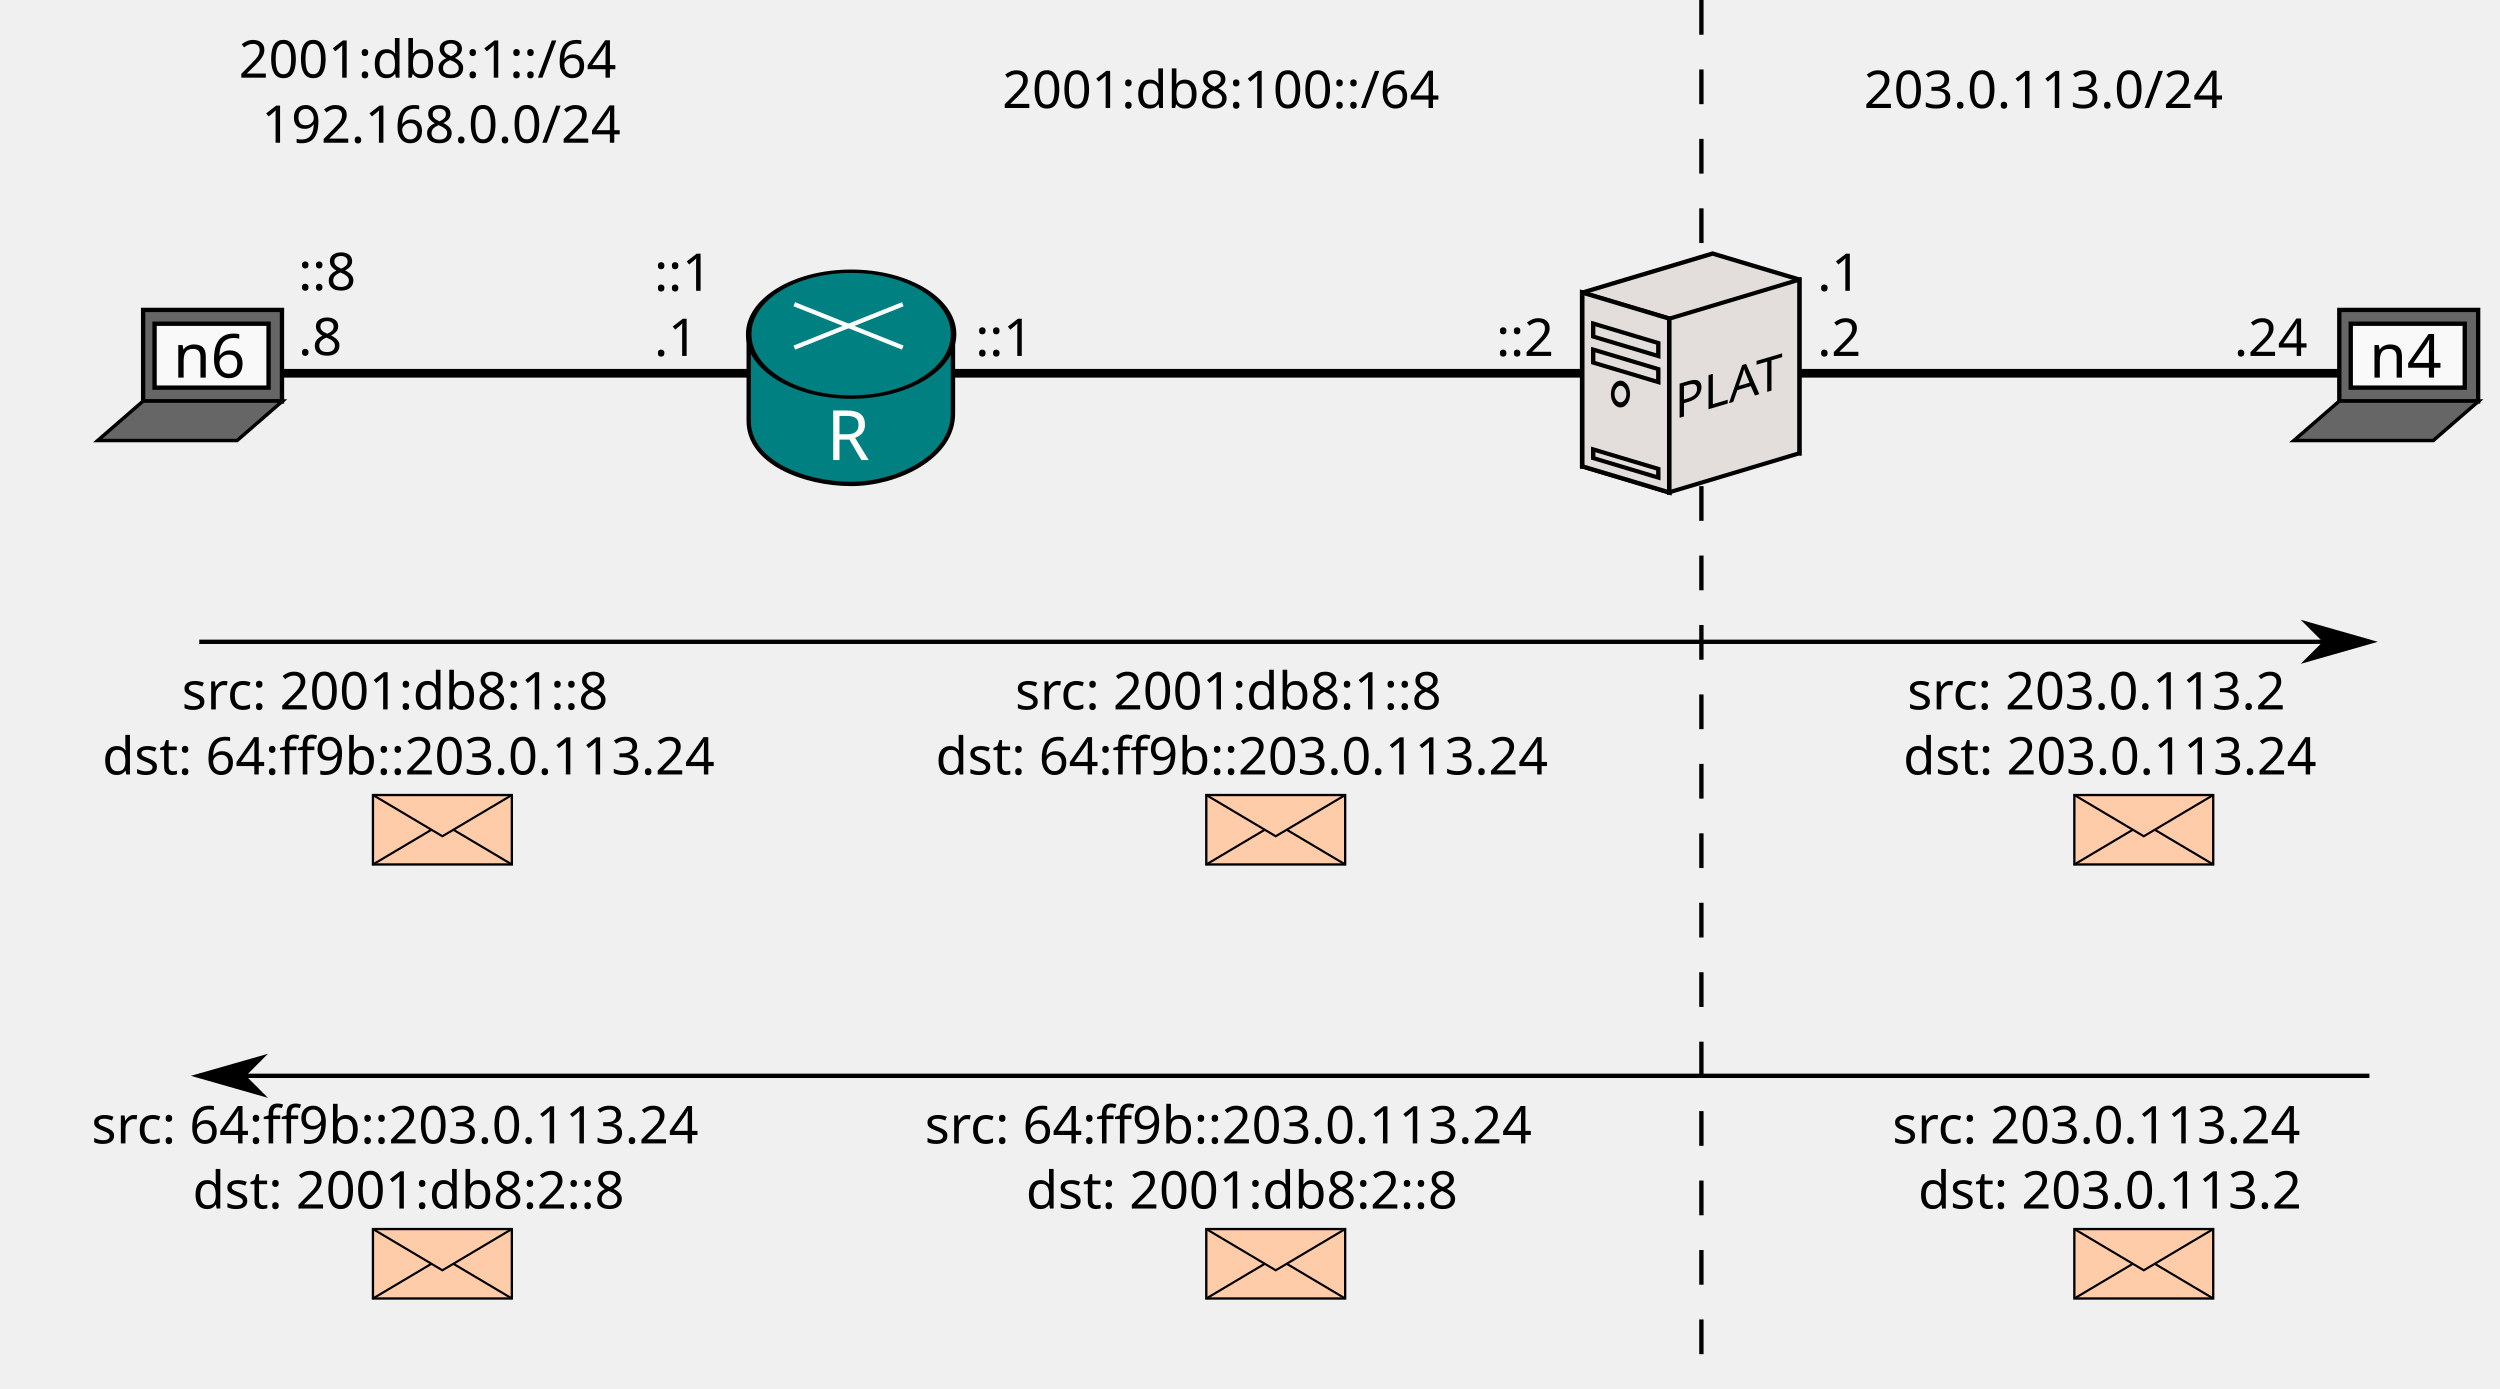
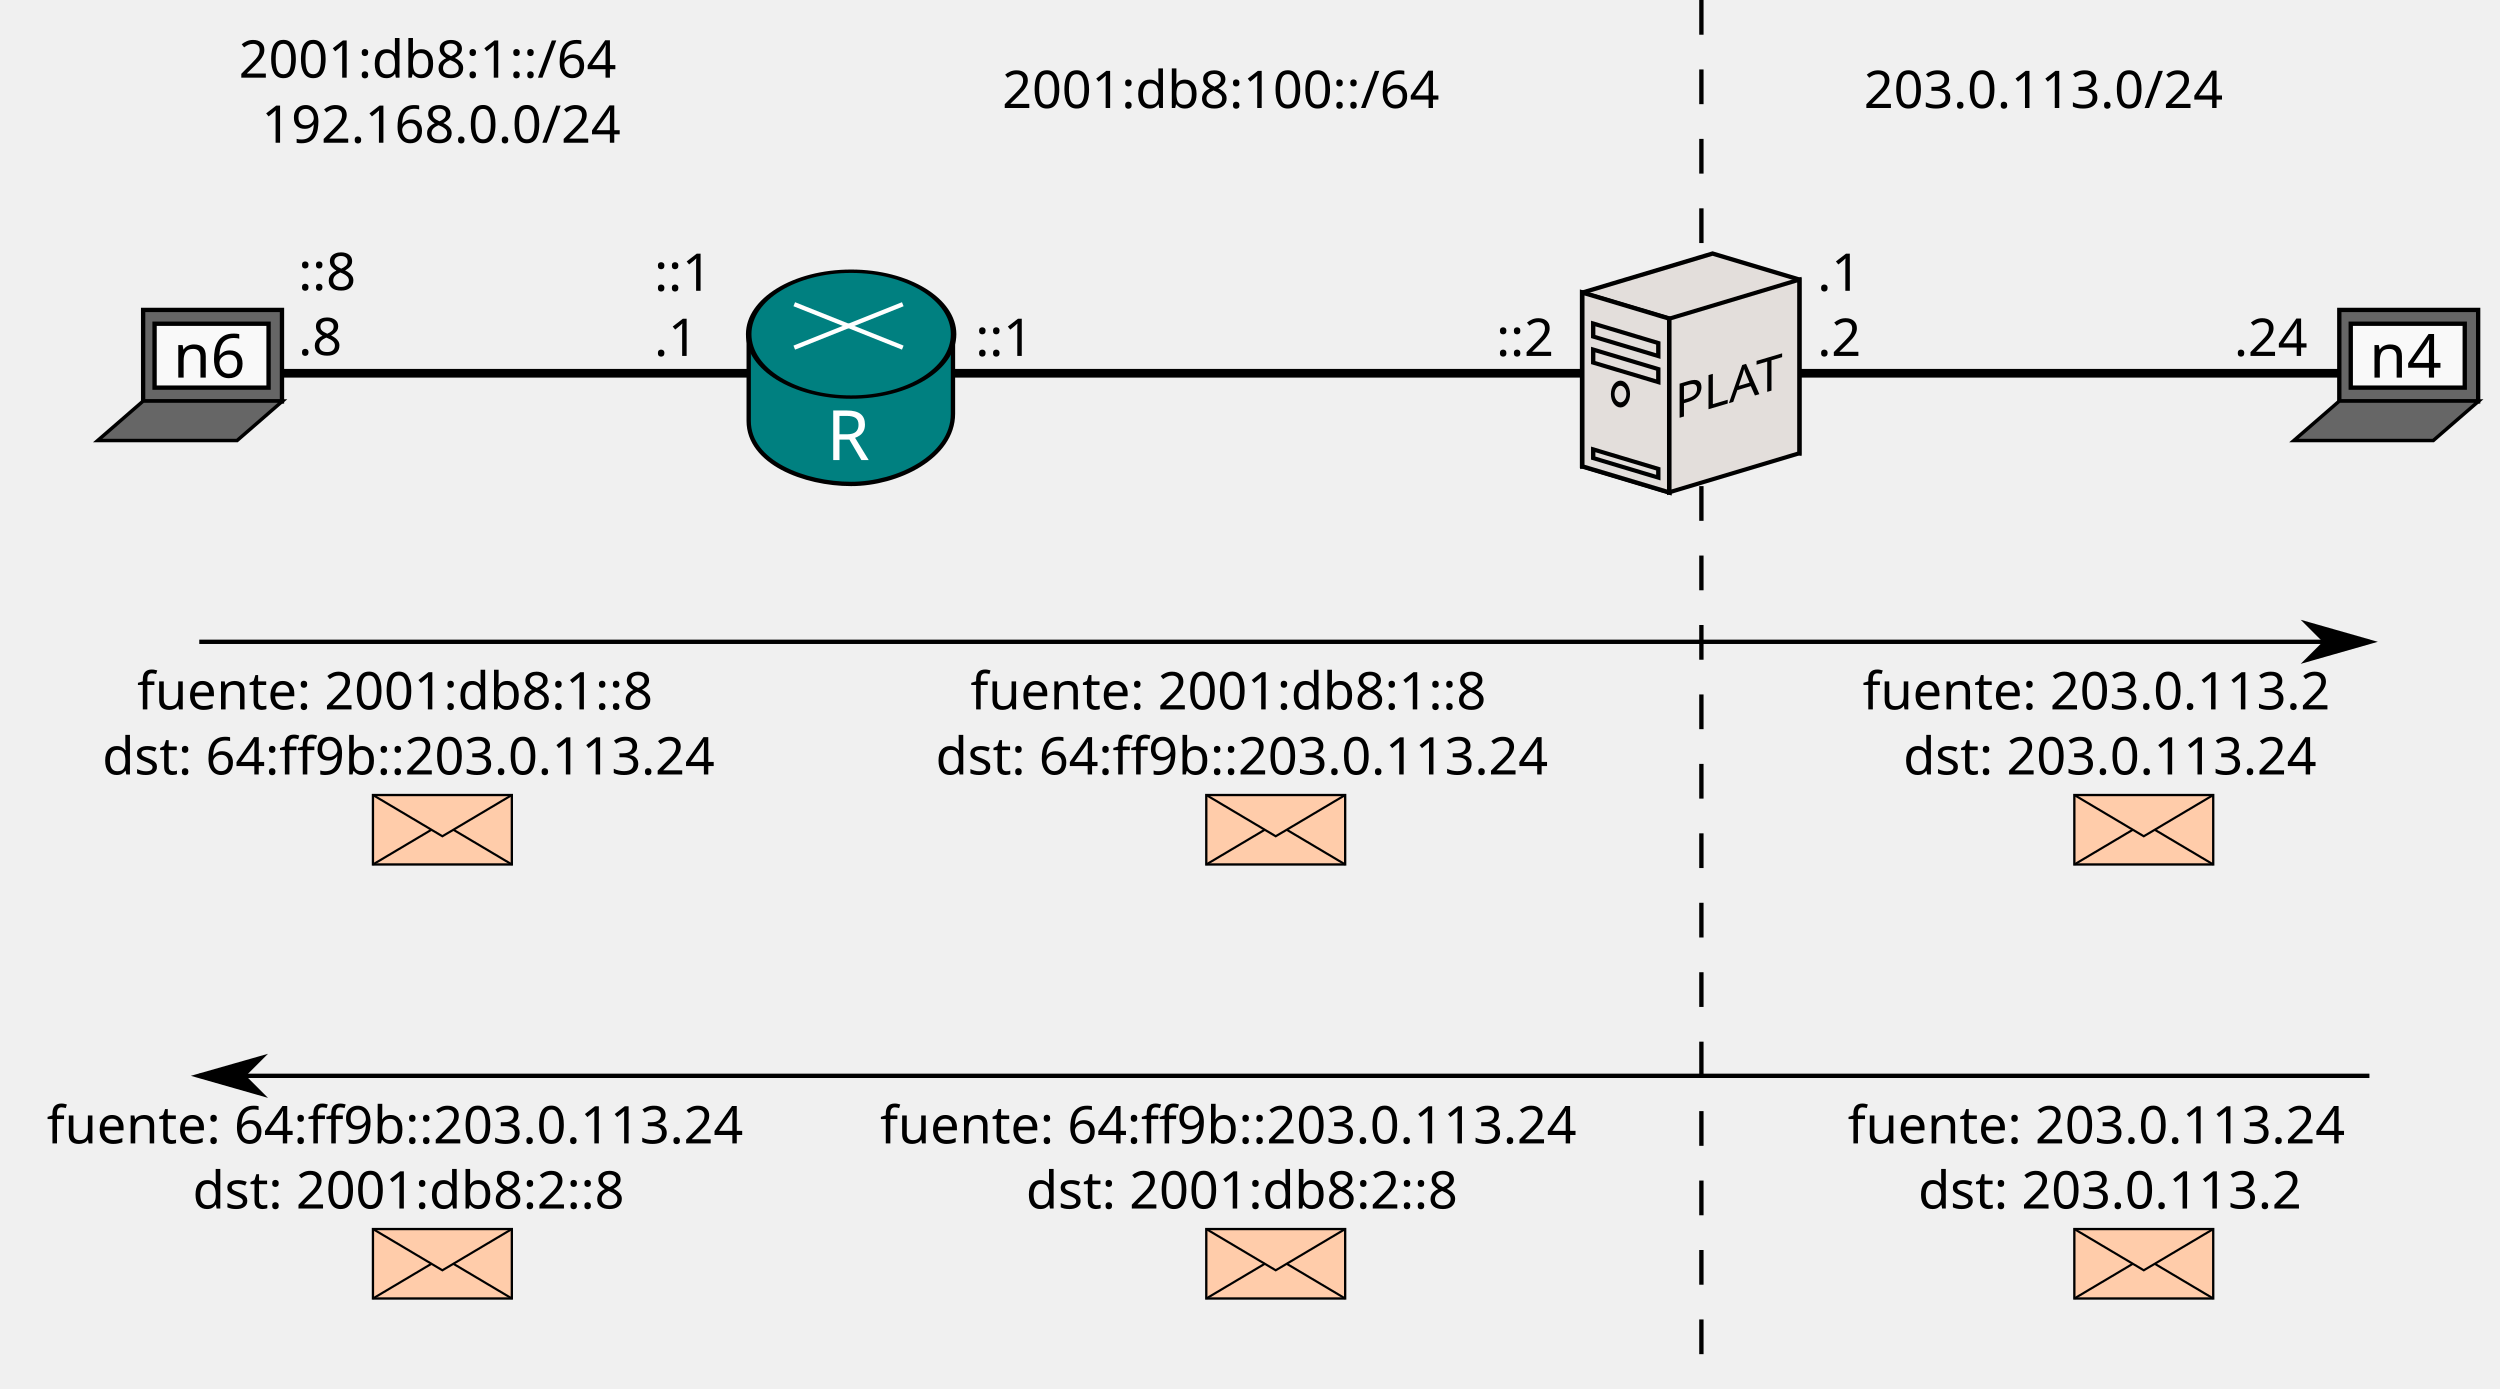
<svg xmlns="http://www.w3.org/2000/svg" xmlns:xlink="http://www.w3.org/1999/xlink" width="576" height="320" id="svg2" version="1.1">
  <defs id="defs4">
    <marker orient="auto" refY="0" refX="0" id="Arrow1Lend" style="overflow:visible">
      <path id="path4713" d="M 0,0 5,-5 -12.5,0 5,5 0,0 z" style="fill-rule:evenodd;stroke:#000000;stroke-width:1pt" transform="matrix(-0.8,0,0,-0.8,-10,0)" />
    </marker>
    <marker orient="auto" refY="0" refX="0" id="Arrow1Lstart" style="overflow:visible">
      <path id="path4007" d="M 0,0 5,-5 -12.5,0 5,5 0,0 z" style="fill-rule:evenodd;stroke:#000000;stroke-width:1pt" transform="matrix(0.8,0,0,0.8,10,0)" />
    </marker>
    <marker orient="auto" refY="0" refX="0" id="Arrow2Lend" style="overflow:visible">
      <path id="path4784" style="fill-rule:evenodd;stroke-width:0.625;stroke-linejoin:round" d="M 8.719,4.034 -2.207,0.016 8.719,-4.002 c -1.745,2.372 -1.735,5.617 -6e-7,8.035 z" transform="matrix(-1.1,0,0,-1.1,-1.1,0)" />
    </marker>
  </defs>
  <g id="layer1" transform="translate(0,-732.3622)" style="display:inline">
    <path style="fill:none;stroke:#000000;stroke-width:2;stroke-linecap:butt;stroke-linejoin:miter;stroke-opacity:1;stroke-miterlimit:4;stroke-dasharray:none" d="m 48,818.362 504,0" id="path3823" />
    <path style="fill:none;stroke:#000000;stroke-width:1;stroke-linecap:butt;stroke-linejoin:miter;stroke-miterlimit:4;stroke-opacity:1;stroke-dasharray:8, 8;stroke-dashoffset:0" d="m 392,732.362 0,320" id="path3076" />
    <g id="g3150" transform="translate(-99.99997,45.09375)">
      <path id="path3789" d="m 272.5,764.425 0,19.844 c 0,9.528 12.858,14.5 23.594,14.5 10.735,0 23.469,-6.296 23.469,-16.156 l 0,-18.188 z" style="fill:#008080;stroke:#000000;stroke-width:1;stroke-miterlimit:4;stroke-opacity:1;stroke-dasharray:none" />
-       <path transform="matrix(0.4859544,0,0,0.2985185,260.004,694.0408)" d="m 122.857,235.219 c 0,26.825 -21.746,48.571 -48.571,48.571 -26.825,0 -48.571,-21.746 -48.571,-48.571 0,-26.825 21.746,-48.571 48.571,-48.571 26.825,0 48.571,21.746 48.571,48.571 z" id="path3771" style="fill:#008080;stroke:#000000;stroke-width:2.626;stroke-miterlimit:4;stroke-opacity:1;stroke-dasharray:none" />
+       <path transform="matrix(0.4859544,0,0,0.2985185,260.004,694.0408)" d="m 122.857,235.219 a 48.571,48.571 0 0 1 -48.571,48.571 48.571,48.571 0 0 1 -48.571,-48.571 48.571,48.571 0 0 1 48.571,-48.571 48.571,48.571 0 0 1 48.571,48.571 z" id="path3771" style="fill:#008080;stroke:#000000;stroke-width:2.626;stroke-miterlimit:4;stroke-opacity:1;stroke-dasharray:none" />
      <path id="path3800" d="m 283,757.362 25,10" style="fill:none;stroke:#ffffff;stroke-width:1px;stroke-linecap:butt;stroke-linejoin:miter;stroke-opacity:1" />
      <path id="path3802" d="m 308,757.362 -25,10" style="fill:none;stroke:#ffffff;stroke-width:1px;stroke-linecap:butt;stroke-linejoin:miter;stroke-opacity:1" />
    </g>
    <text xml:space="preserve" style="font-size:16px;font-style:normal;font-weight:normal;line-height:125%;letter-spacing:0px;word-spacing:0px;fill:#ffffff;fill-opacity:1;stroke:none;font-family:Sans" x="190.43" y="838.362" id="text3019">
      <tspan id="tspan3021" x="190.43" y="838.362">R</tspan>
    </text>
    <g id="g3141" style="display:inline" transform="matrix(0.7270794,0,0,0.7270794,12.98127,12.80632)">
      <rect style="fill:#666666;stroke:#000000;stroke-width:1.375;stroke-miterlimit:4;stroke-dasharray:none" id="rect3143" width="44" height="29" x="27.5" y="163.5" transform="translate(0,924.3622)" />
      <rect style="fill:#666666;stroke:#000000;stroke-width:1.699;stroke-miterlimit:4;stroke-dasharray:none" id="rect3145" width="44.176" height="19.089" x="1313.716" y="1703.361" transform="matrix(1,0,-0.7551013,0.6556081,0,0)" />
      <rect transform="translate(0,924.3622)" style="fill:#f9f9f9;stroke:#000000;stroke-width:1.375;stroke-miterlimit:4;stroke-dasharray:none" id="rect3147" width="36.125" height="20.25" x="31.125" y="167.875" />
    </g>
    <text xml:space="preserve" style="font-size:14px;font-style:normal;font-weight:normal;line-height:125%;letter-spacing:0px;word-spacing:0px;fill:#000000;fill-opacity:1;stroke:none;font-family:Sans" x="39.891" y="819.362" id="text3023">
      <tspan id="tspan3025" x="39.891" y="819.362">n6</tspan>
    </text>
    <g id="use3037" style="display:inline" transform="translate(364.5723,596.1521)">
      <path style="fill:#e3dedb;stroke:#000000;stroke-width:1;stroke-miterlimit:4;stroke-opacity:1;stroke-dasharray:none;stroke-dashoffset:0;display:inline" d="m 30,194.625 -30,9 0,40 30,-9 20,6 0,-40 -20,-6 z" id="path3046" />
      <rect style="fill:#ffe680;stroke:#000000;stroke-width:1.145;stroke-miterlimit:4;stroke-opacity:1;stroke-dasharray:none;stroke-dashoffset:0;display:inline" id="rect3048" width="20" height="40" x="0" y="1000" transform="matrix(1,0.3,0,1,0,-796.3622)" />
      <rect transform="matrix(1,-0.3,0,1,0,-796.3622)" y="1012" x="20" height="40" width="30" id="rect3050" style="fill:#e3dedb;stroke:#000000;stroke-width:1;stroke-miterlimit:4;stroke-opacity:1;stroke-dasharray:none;stroke-dashoffset:0;display:inline" />
      <rect transform="matrix(1,0.3,0,1,0,-796.3622)" y="1000" x="0" height="40" width="20" id="rect3052" style="fill:#e3dedb;stroke:#000000;stroke-width:1;stroke-miterlimit:4;stroke-opacity:1;stroke-dasharray:none;stroke-dashoffset:0;display:inline" />
      <rect style="fill:none;stroke:#000000;stroke-width:1;stroke-miterlimit:4;stroke-opacity:1;stroke-dasharray:none;stroke-dashoffset:0;display:inline" id="rect3054" width="15" height="3" x="2.5" y="210" transform="matrix(1,0.3,0,1,0,0)" />
      <rect transform="matrix(1,0.3,0,1,0,0)" y="216" x="2.5" height="3" width="15" id="rect3056" style="fill:none;stroke:#000000;stroke-width:1;stroke-miterlimit:4;stroke-opacity:1;stroke-dasharray:none;stroke-dashoffset:0;display:inline" />
      <rect style="fill:none;stroke:#000000;stroke-width:1;stroke-miterlimit:4;stroke-opacity:1;stroke-dasharray:none;stroke-dashoffset:0;display:inline" id="rect3058" width="15" height="2" x="2.5" y="239" transform="matrix(1,0.3,0,1,0,0)" />
-       <path style="fill:none;stroke:#000000;stroke-width:1.184;stroke-miterlimit:4;stroke-opacity:1;stroke-dasharray:none;stroke-dashoffset:0" id="path3060" d="m 12,227 c 0,1.381 -1.119,2.5 -2.5,2.5 -1.381,0 -2.5,-1.119 -2.5,-2.5 0,-1.381 1.119,-2.5 2.5,-2.5 1.381,0 2.5,1.119 2.5,2.5 z" transform="matrix(0.7130212,0,0,1,2.008852,0)" />
+       <path style="fill:none;stroke:#000000;stroke-width:1.184;stroke-miterlimit:4;stroke-opacity:1;stroke-dasharray:none;stroke-dashoffset:0" id="path3060" d="M 12,227 A 2.5,2.5 0 0 1 9.5,229.5 2.5,2.5 0 0 1 7,227 2.5,2.5 0 0 1 9.5,224.5 2.5,2.5 0 0 1 12,227 Z" transform="matrix(0.7130212,0,0,1,2.008852,0)" />
    </g>
    <use x="0" y="0" xlink:href="#g3141" id="use3051" transform="translate(506,0)" width="512" height="256" />
    <text id="text3053" y="819.362" x="545.891" style="font-size:14px;font-style:normal;font-weight:normal;line-height:125%;letter-spacing:0px;word-spacing:0px;fill:#000000;fill-opacity:1;stroke:none;font-family:Sans" xml:space="preserve">
      <tspan y="819.362" x="545.891" id="tspan3055">n4</tspan>
    </text>
    <flowRoot xml:space="preserve" id="flowRoot3068" style="font-size:12px;font-style:normal;font-weight:normal;line-height:125%;letter-spacing:0px;word-spacing:0px;fill:#000000;fill-opacity:1;stroke:none;font-family:Sans" transform="translate(0,796.3622)">
      <flowRegion id="flowRegion3070">
        <rect id="rect3072" width="198.741" height="116.942" x="13.33" y="-59.077" />
      </flowRegion>
      <flowPara id="flowPara3074" />
    </flowRoot>
    <text xml:space="preserve" style="font-size:12px;font-style:normal;font-weight:normal;text-align:center;line-height:125%;letter-spacing:0px;word-spacing:0px;text-anchor:middle;fill:#000000;fill-opacity:1;stroke:none;font-family:Sans" x="109.438" y="750.249" id="text3028">
      <tspan id="tspan3030" x="109.438" y="750.249">2001:db8:1::/64</tspan>
      <tspan x="109.438" y="765.249" id="tspan3032">192.168.0.0/24</tspan>
    </text>
    <text xml:space="preserve" style="font-size:12px;font-style:normal;font-weight:normal;line-height:125%;letter-spacing:0px;word-spacing:0px;fill:#000000;fill-opacity:1;stroke:none;font-family:Sans" x="68.717" y="799.192" id="text3034">
      <tspan id="tspan3036" x="68.717" y="799.192">::8</tspan>
      <tspan x="68.717" y="814.192" id="tspan3038">.8</tspan>
    </text>
    <text xml:space="preserve" style="font-size:12px;font-style:normal;font-weight:normal;line-height:125%;letter-spacing:0px;word-spacing:0px;fill:#000000;fill-opacity:1;stroke:none;font-family:Sans" x="150.717" y="799.362" id="text3040">
      <tspan id="tspan3042" x="150.717" y="799.362">::1</tspan>
      <tspan x="150.717" y="814.362" id="tspan3044">.1</tspan>
    </text>
    <text id="text3046" y="757.249" x="289.078" style="font-size:12px;font-style:normal;font-weight:normal;text-align:center;line-height:125%;letter-spacing:0px;word-spacing:0px;text-anchor:middle;fill:#000000;fill-opacity:1;stroke:none;font-family:Sans" xml:space="preserve">
      <tspan id="tspan3050" y="757.249" x="289.078">2001:db8:100::/64</tspan>
    </text>
    <text xml:space="preserve" style="font-size:12px;font-style:normal;font-weight:normal;line-height:125%;letter-spacing:0px;word-spacing:0px;fill:#000000;fill-opacity:1;stroke:none;font-family:Sans" x="429.428" y="757.249" id="text3054">
      <tspan id="tspan3056" x="429.428" y="757.249">203.0.113.0/24</tspan>
    </text>
    <text id="text3058" y="814.362" x="224.717" style="font-size:12px;font-style:normal;font-weight:normal;line-height:125%;letter-spacing:0px;word-spacing:0px;fill:#000000;fill-opacity:1;stroke:none;font-family:Sans" xml:space="preserve">
      <tspan id="tspan3062" y="814.362" x="224.717">::1</tspan>
    </text>
    <text xml:space="preserve" style="font-size:12px;font-style:normal;font-weight:normal;line-height:125%;letter-spacing:0px;word-spacing:0px;fill:#000000;fill-opacity:1;stroke:none;font-family:Sans" x="344.717" y="814.362" id="text3066">
      <tspan x="344.717" y="814.362" id="tspan3068">::2</tspan>
    </text>
    <text id="text3070" y="799.362" x="418.717" style="font-size:12px;font-style:normal;font-weight:normal;line-height:125%;letter-spacing:0px;word-spacing:0px;fill:#000000;fill-opacity:1;stroke:none;font-family:Sans" xml:space="preserve">
      <tspan id="tspan3072" y="799.362" x="418.717">.1</tspan>
      <tspan y="814.362" x="418.717" id="tspan3074">.2</tspan>
    </text>
    <text xml:space="preserve" style="font-size:12px;font-style:normal;font-weight:normal;line-height:125%;letter-spacing:0px;word-spacing:0px;fill:#000000;fill-opacity:1;stroke:none;font-family:Sans" x="514.717" y="814.362" id="text3076">
      <tspan id="tspan3080" x="514.717" y="814.362">.24</tspan>
    </text>
    <path style="fill:none;stroke:#000000;stroke-width:1;stroke-linecap:butt;stroke-linejoin:miter;stroke-miterlimit:4;stroke-opacity:1;stroke-dasharray:none;marker-start:none;marker-end:url(#Arrow1Lend);display:inline" d="m 45.913,880.234 500,0" id="path4243" />
    <g style="display:inline" id="g3848" transform="matrix(0.5,0,0,0.5,85.92759,405.3536)">
      <path id="rect3839" d="m 0,1020.362 64,0 0,32 -64,0 z" style="fill:#ffccaa;fill-opacity:1;stroke:#000000;stroke-width:1.071;stroke-miterlimit:4;stroke-opacity:1;stroke-dashoffset:0" />
      <path transform="translate(0,540.3622)" id="path3841" d="m 0,480 32,19 32,-19" style="fill:none;stroke:#000000;stroke-width:1px;stroke-linecap:butt;stroke-linejoin:miter;stroke-opacity:1" />
      <path style="fill:none;stroke:#000000;stroke-width:1px;stroke-linecap:butt;stroke-linejoin:miter;stroke-opacity:1" d="m 0,1052.362 26.994,-16.027 m 10.027,0.01 L 64,1052.362" id="path3843" />
    </g>
-     <text xml:space="preserve" style="font-size:12px;font-style:normal;font-weight:normal;text-align:center;line-height:125%;letter-spacing:0px;word-spacing:0px;text-anchor:middle;fill:#000000;fill-opacity:1;stroke:none;display:inline;font-family:Sans" x="101.928" y="895.802" id="text4233">
-       <tspan x="101.928" y="895.802" id="tspan4241">src: 2001:db8:1::8</tspan>
+     <text xml:space="preserve" style="font-style:normal;font-weight:normal;font-size:12px;line-height:125%;font-family:Sans;text-align:center;letter-spacing:0px;word-spacing:0px;text-anchor:middle;display:inline;fill:#000000;fill-opacity:1;stroke:none" x="101.928" y="895.802" id="text4233">
+       <tspan x="101.928" y="895.802" id="tspan4241">fuente: 2001:db8:1::8</tspan>
      <tspan x="101.928" y="910.802" id="tspan3075">dst: 64:ff9b::203.0.113.24</tspan>
    </text>
-     <text id="text4459" y="895.802" x="293.928" style="font-size:12px;font-style:normal;font-weight:normal;text-align:center;line-height:125%;letter-spacing:0px;word-spacing:0px;text-anchor:middle;fill:#000000;fill-opacity:1;stroke:none;display:inline;font-family:Sans" xml:space="preserve">
-       <tspan id="tspan4461" y="895.802" x="293.928">src: 2001:db8:1::8</tspan>
+     <text id="text4459" y="895.802" x="293.928" style="font-style:normal;font-weight:normal;font-size:12px;line-height:125%;font-family:Sans;text-align:center;letter-spacing:0px;word-spacing:0px;text-anchor:middle;display:inline;fill:#000000;fill-opacity:1;stroke:none" xml:space="preserve">
+       <tspan id="tspan4461" y="895.802" x="293.928">fuente: 2001:db8:1::8</tspan>
      <tspan id="tspan4463" y="910.802" x="293.928">dst: 64:ff9b::203.0.113.24</tspan>
    </text>
-     <text xml:space="preserve" style="font-size:12px;font-style:normal;font-weight:normal;text-align:center;line-height:125%;letter-spacing:0px;word-spacing:0px;text-anchor:middle;fill:#000000;fill-opacity:1;stroke:none;display:inline;font-family:Sans" x="493.928" y="895.802" id="text4475">
-       <tspan x="493.928" y="895.802" id="tspan4477">src: 203.0.113.2</tspan>
+     <text xml:space="preserve" style="font-style:normal;font-weight:normal;font-size:12px;line-height:125%;font-family:Sans;text-align:center;letter-spacing:0px;word-spacing:0px;text-anchor:middle;display:inline;fill:#000000;fill-opacity:1;stroke:none" x="493.928" y="895.802" id="text4475">
+       <tspan x="493.928" y="895.802" id="tspan4477">fuente: 203.0.113.2</tspan>
      <tspan x="493.928" y="910.802" id="tspan4479">dst: 203.0.113.24</tspan>
    </text>
    <use x="0" y="0" xlink:href="#g3848" id="use4481" transform="translate(192,0)" width="512" height="192" />
    <use x="0" y="0" xlink:href="#g3848" id="use4483" transform="translate(392,0)" width="512" height="192" />
    <g transform="matrix(0.5,0,0,0.5,85.92759,505.3536)" id="g3340" style="display:inline">
      <path style="fill:#ffccaa;fill-opacity:1;stroke:#000000;stroke-width:1.071;stroke-miterlimit:4;stroke-opacity:1;stroke-dashoffset:0" d="m 0,1020.362 64,0 0,32 -64,0 z" id="path3342" />
      <path style="fill:none;stroke:#000000;stroke-width:1px;stroke-linecap:butt;stroke-linejoin:miter;stroke-opacity:1" d="m 0,480 32,19 32,-19" id="path3344" transform="translate(0,540.3622)" />
      <path id="path3346" d="m 0,1052.362 26.994,-16.027 m 10.027,0.01 L 64,1052.362" style="fill:none;stroke:#000000;stroke-width:1px;stroke-linecap:butt;stroke-linejoin:miter;stroke-opacity:1" />
    </g>
-     <text id="text3348" y="995.802" x="101.928" style="font-size:12px;font-style:normal;font-weight:normal;text-align:center;line-height:125%;letter-spacing:0px;word-spacing:0px;text-anchor:middle;fill:#000000;fill-opacity:1;stroke:none;display:inline;font-family:Sans" xml:space="preserve">
-       <tspan id="tspan3352" y="995.802" x="101.928">src: 64:ff9b::203.0.113.24</tspan>
+     <text id="text3348" y="995.802" x="101.928" style="font-style:normal;font-weight:normal;font-size:12px;line-height:125%;font-family:Sans;text-align:center;letter-spacing:0px;word-spacing:0px;text-anchor:middle;display:inline;fill:#000000;fill-opacity:1;stroke:none" xml:space="preserve">
+       <tspan id="tspan3352" y="995.802" x="101.928">fuente: 64:ff9b::203.0.113.24</tspan>
      <tspan y="1010.803" x="101.928" id="tspan3078">dst: 2001:db8:2::8</tspan>
    </text>
-     <text xml:space="preserve" style="font-size:12px;font-style:normal;font-weight:normal;text-align:center;line-height:125%;letter-spacing:0px;word-spacing:0px;text-anchor:middle;fill:#000000;fill-opacity:1;stroke:none;display:inline;font-family:Sans" x="293.928" y="995.802" id="text3356">
-       <tspan x="293.928" y="995.802" id="tspan3358">src: 64:ff9b::203.0.113.24</tspan>
+     <text xml:space="preserve" style="font-style:normal;font-weight:normal;font-size:12px;line-height:125%;font-family:Sans;text-align:center;letter-spacing:0px;word-spacing:0px;text-anchor:middle;display:inline;fill:#000000;fill-opacity:1;stroke:none" x="293.928" y="995.802" id="text3356">
+       <tspan x="293.928" y="995.802" id="tspan3358">fuente: 64:ff9b::203.0.113.24</tspan>
      <tspan x="293.928" y="1010.803" id="tspan3360">dst: 2001:db8:2::8</tspan>
    </text>
    <path id="path3362" d="m 45.913,980.234 500,0" style="fill:none;stroke:#000000;stroke-width:1;stroke-linecap:butt;stroke-linejoin:miter;stroke-miterlimit:4;stroke-opacity:1;stroke-dasharray:none;marker-start:url(#Arrow1Lstart);marker-end:none;display:inline" />
-     <text id="text3364" y="995.802" x="493.928" style="font-size:12px;font-style:normal;font-weight:normal;text-align:center;line-height:125%;letter-spacing:0px;word-spacing:0px;text-anchor:middle;fill:#000000;fill-opacity:1;stroke:none;display:inline;font-family:Sans" xml:space="preserve">
-       <tspan id="tspan3366" y="995.802" x="493.928">src: 203.0.113.24</tspan>
+     <text id="text3364" y="995.802" x="493.928" style="font-style:normal;font-weight:normal;font-size:12px;line-height:125%;font-family:Sans;text-align:center;letter-spacing:0px;word-spacing:0px;text-anchor:middle;display:inline;fill:#000000;fill-opacity:1;stroke:none" xml:space="preserve">
+       <tspan id="tspan3366" y="995.802" x="493.928">fuente: 203.0.113.24</tspan>
      <tspan id="tspan3368" y="1010.803" x="493.928">dst: 203.0.113.2</tspan>
    </text>
    <use height="192" width="512" transform="translate(192,100)" id="use3370" xlink:href="#g3848" y="0" x="0" />
    <use height="192" width="512" transform="translate(392,100)" id="use3372" xlink:href="#g3848" y="0" x="0" />
    <text id="text3039-9" y="943.074" x="385.92" style="font-size:11px;font-style:normal;font-weight:normal;line-height:125%;letter-spacing:0px;word-spacing:0px;fill:#000000;fill-opacity:1;stroke:none;display:inline;font-family:Sans" xml:space="preserve" transform="matrix(1,-0.2957697,0,1,0,0)">
      <tspan y="943.074" x="385.92" id="tspan3041-0">PLAT</tspan>
    </text>
  </g>
</svg>
